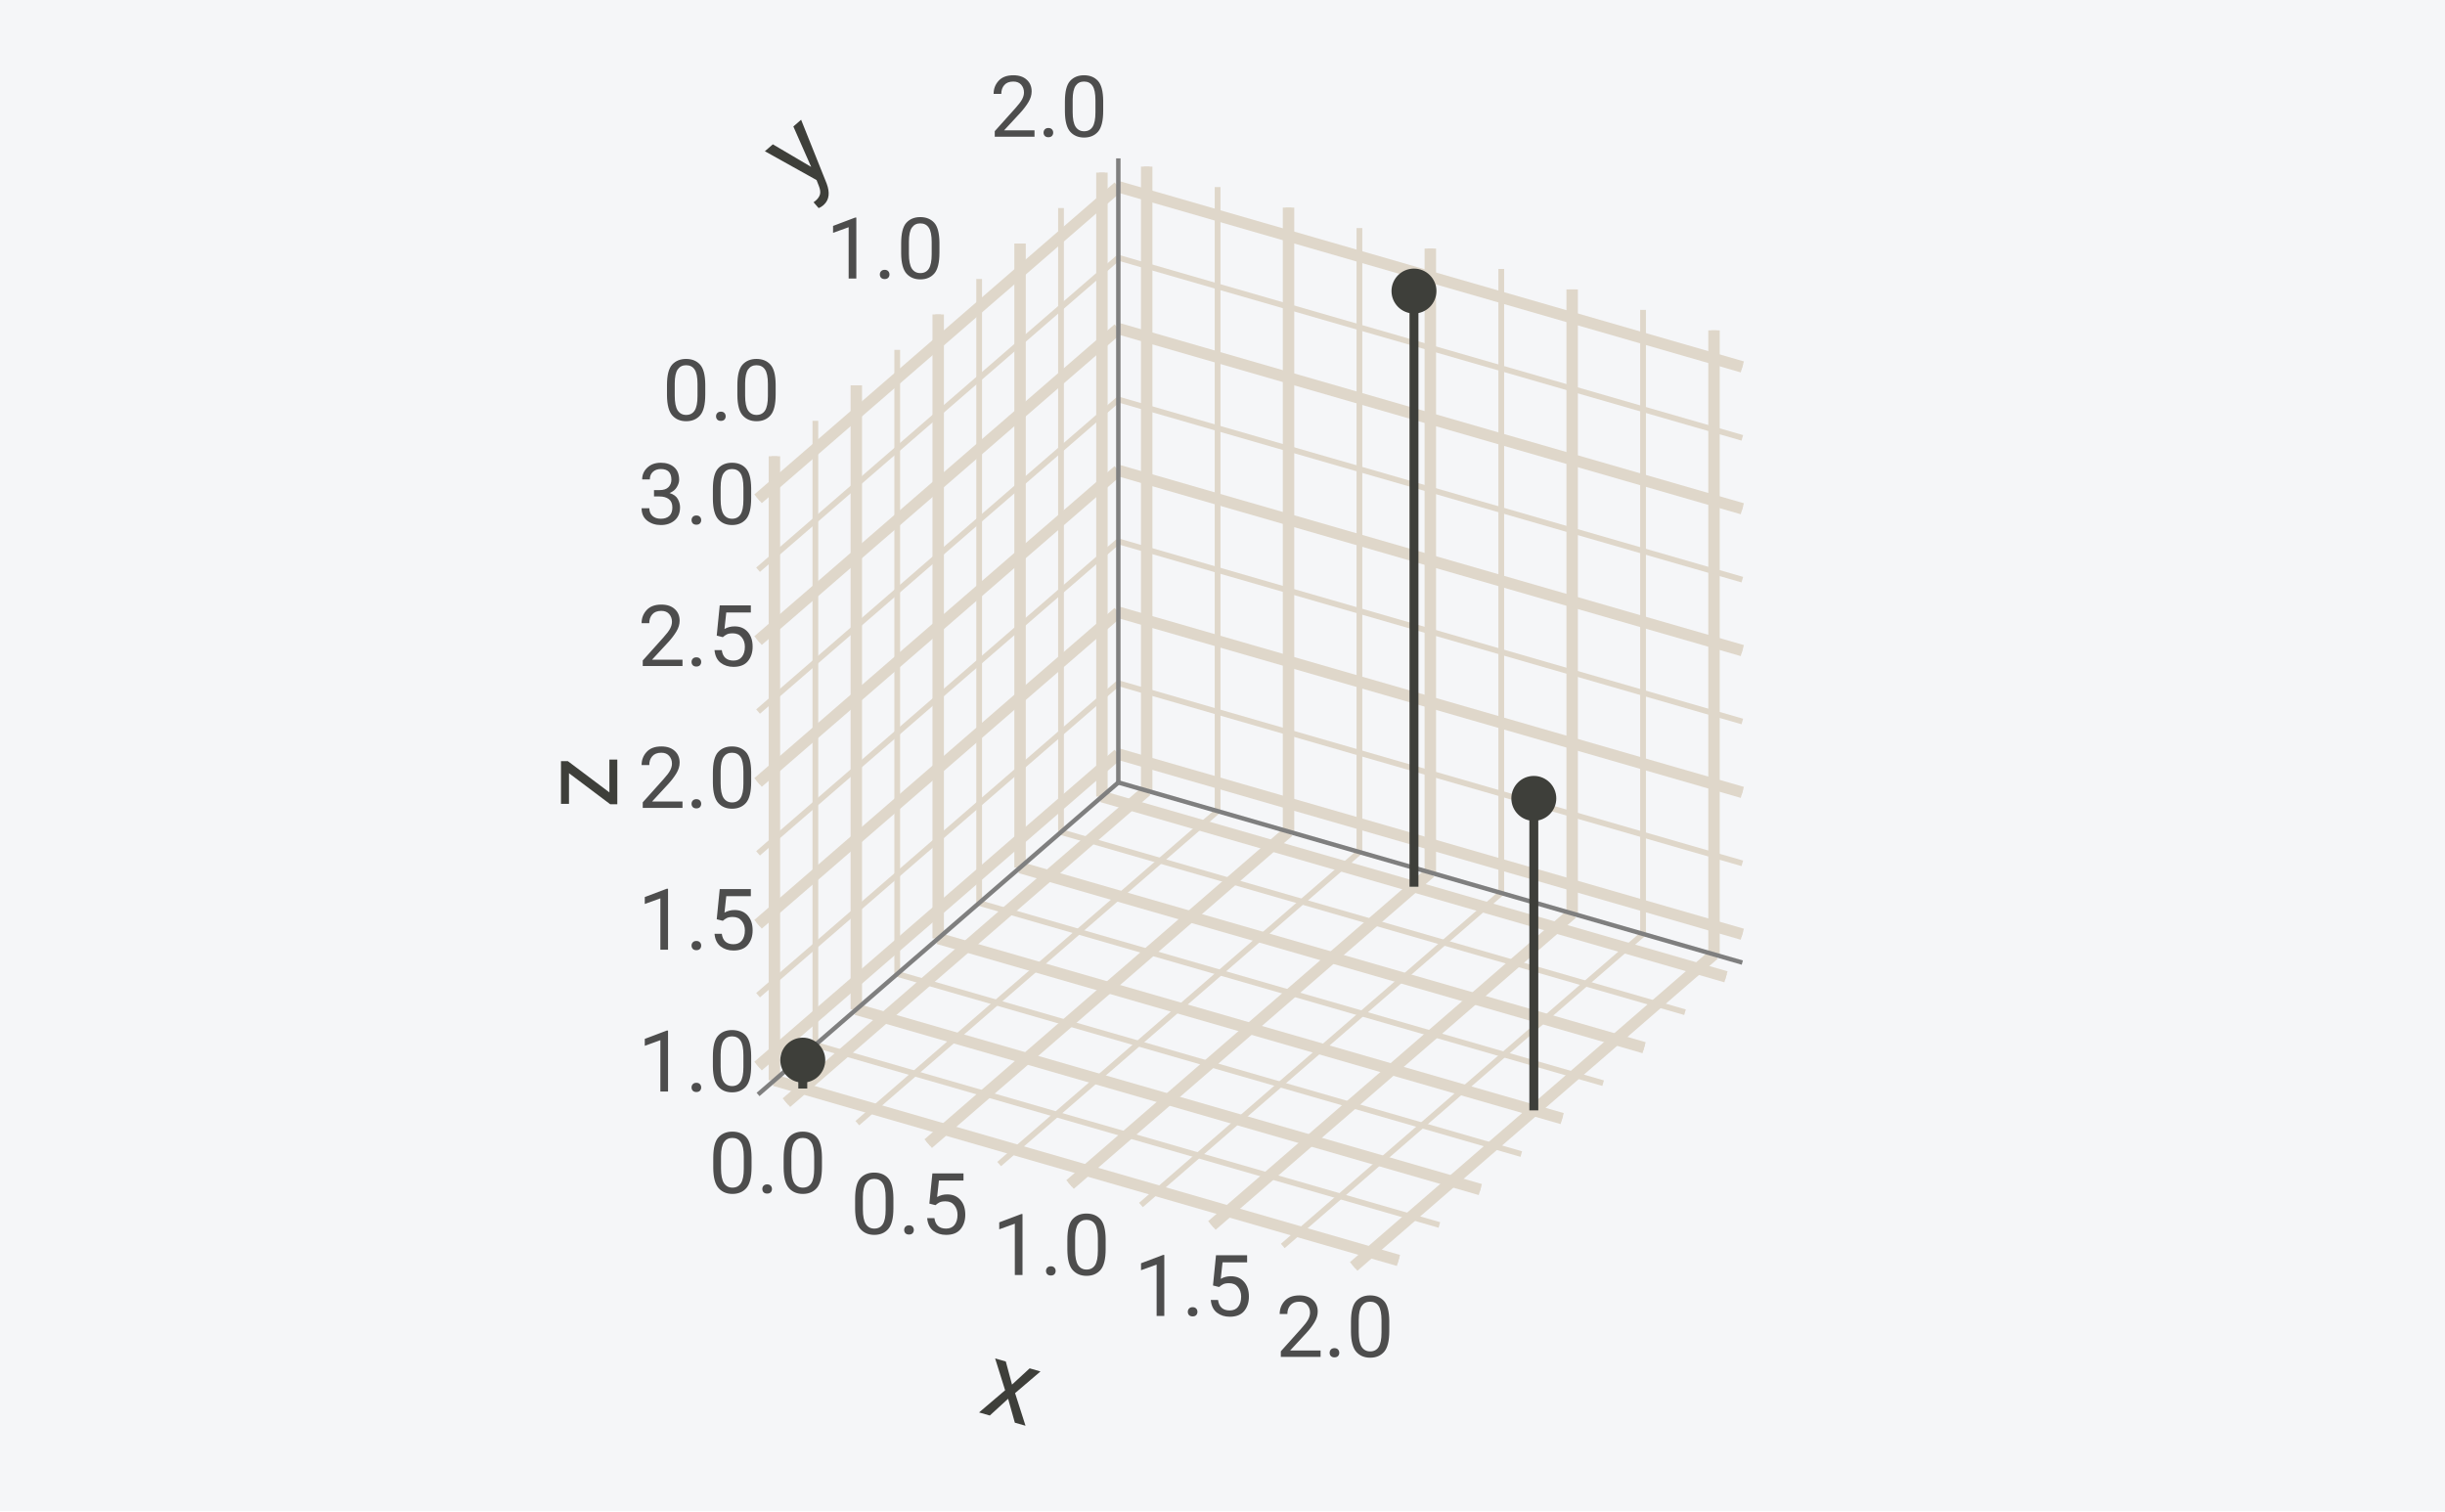
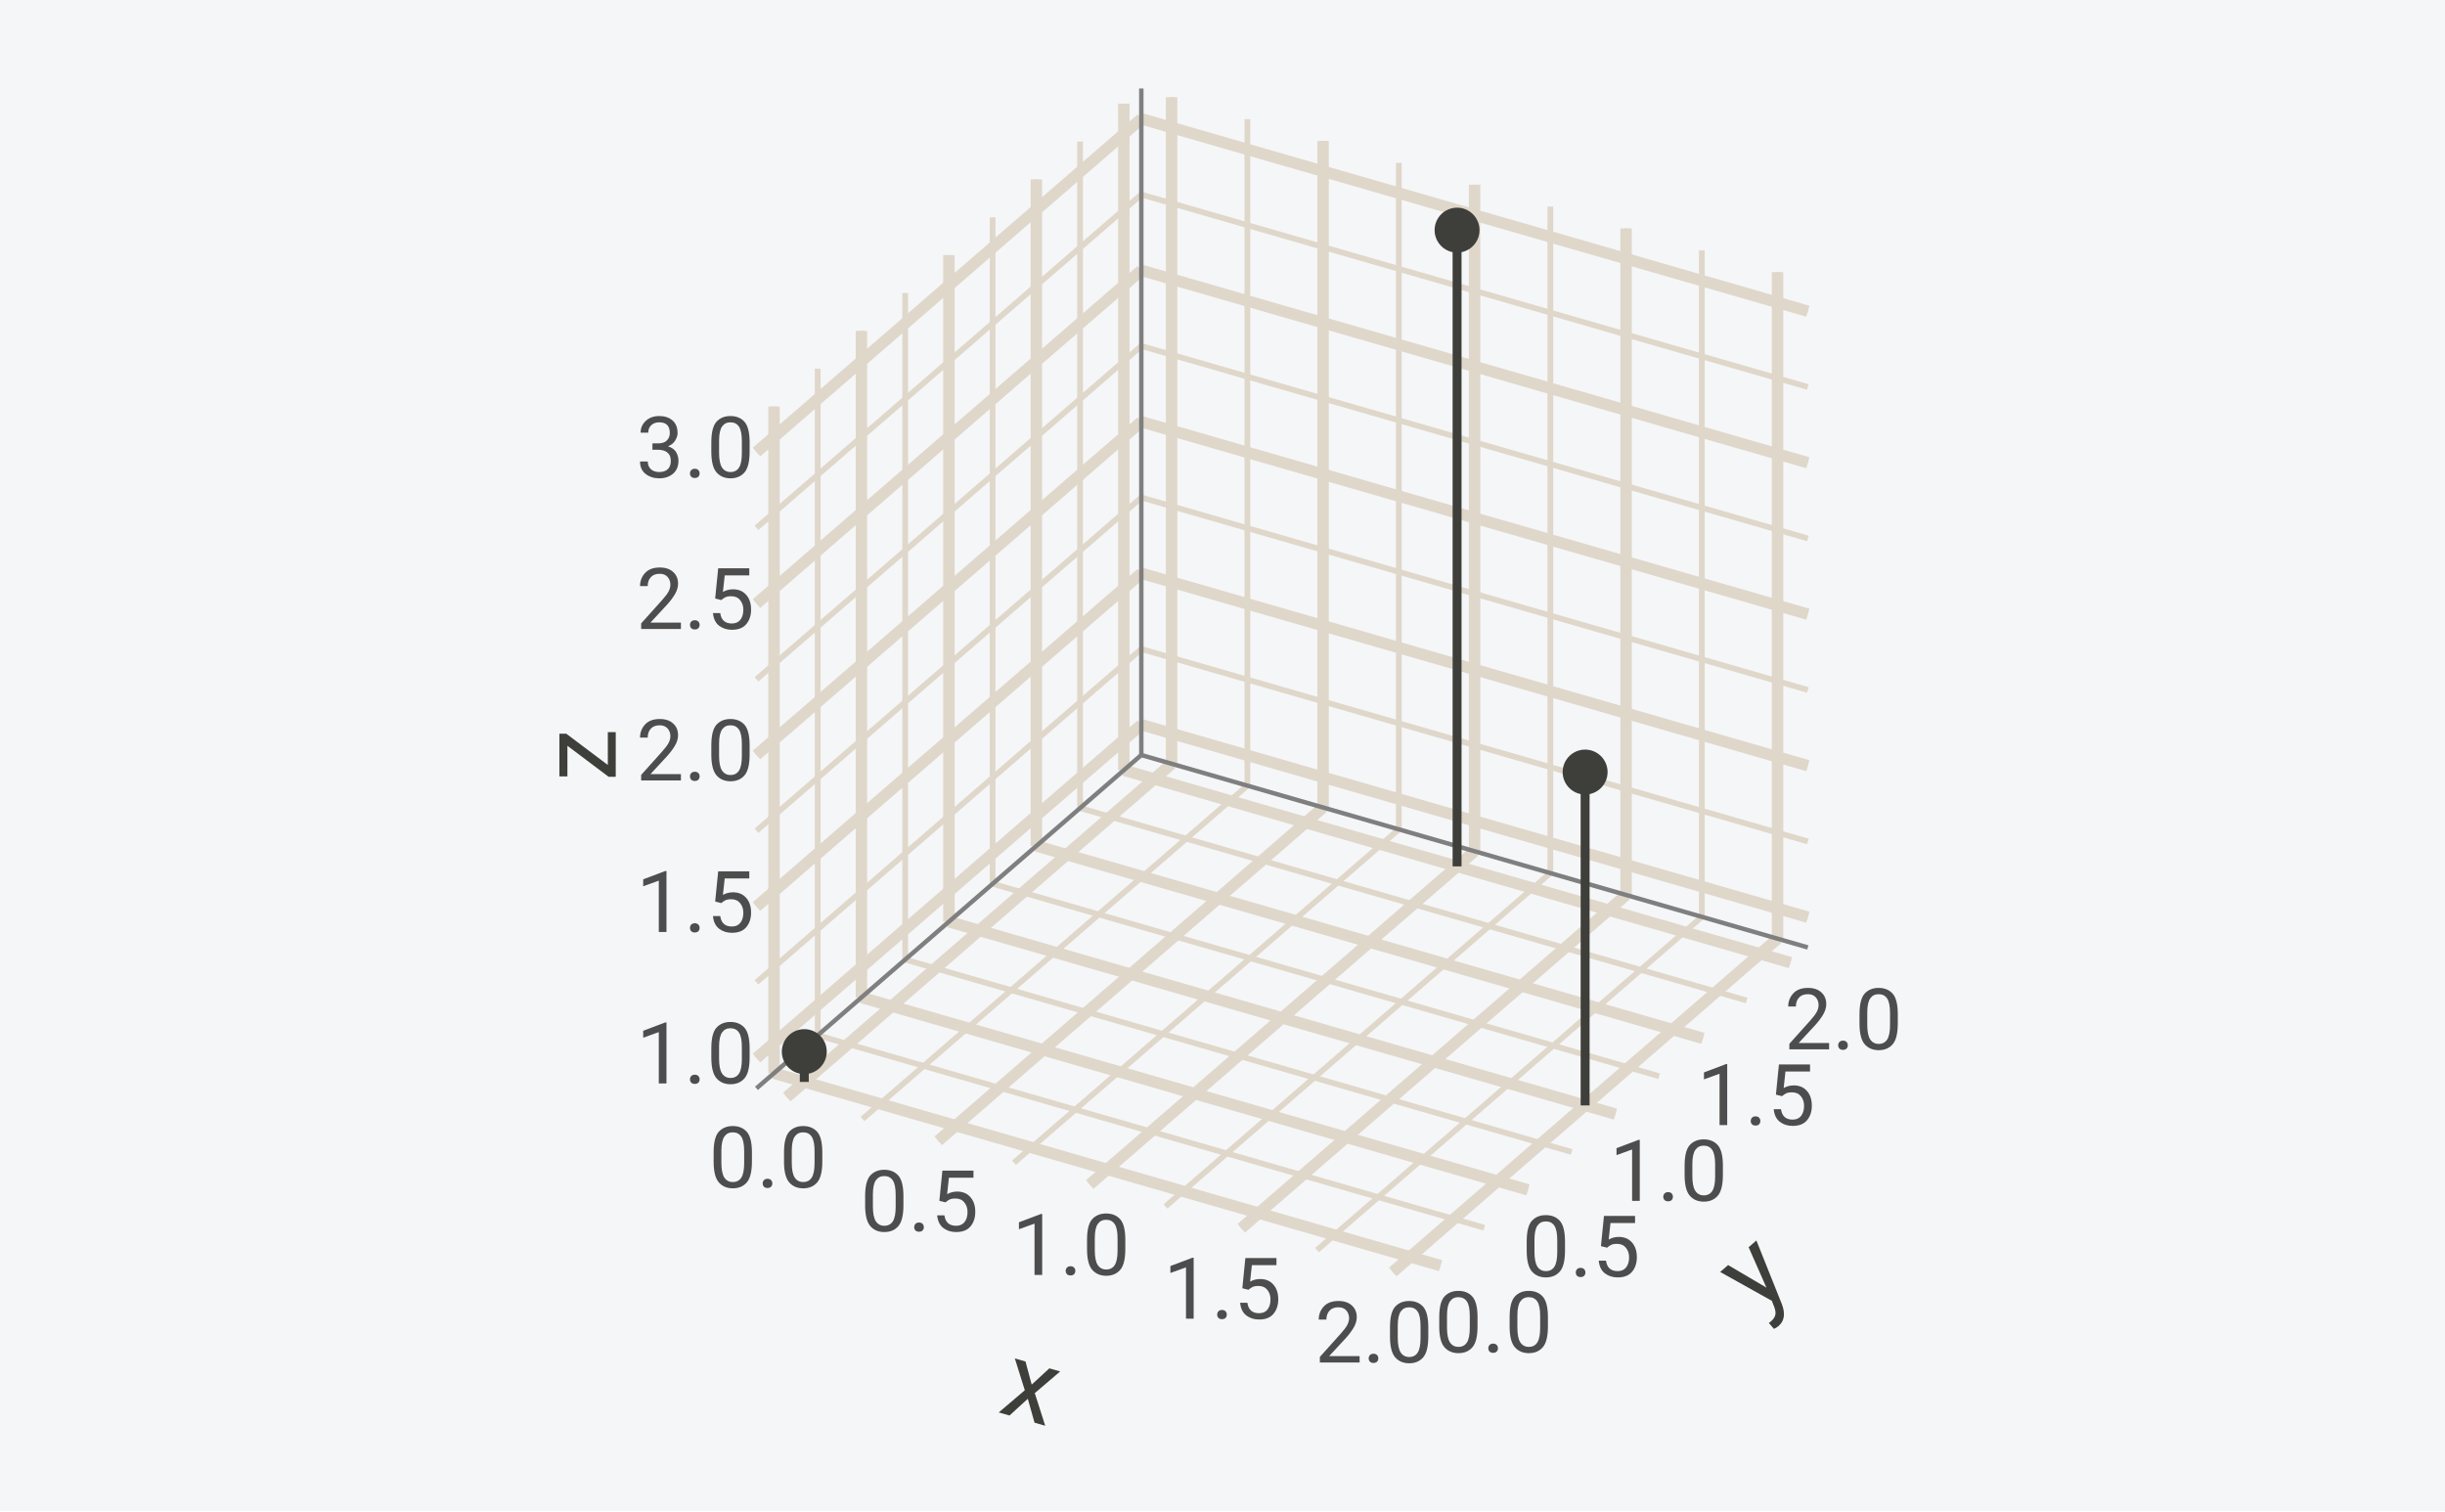
<svg xmlns="http://www.w3.org/2000/svg" width="468.00pt" height="289.25pt" viewBox="0 0 468.00 289.25">
  <g class="svglite">
    <defs>
      <style type="text/css">
    /* theme-aware-processed */
    .svglite line, .svglite polyline, .svglite polygon, .svglite path, .svglite circle {
      fill: none;
      stroke: #3E3F3A;
      stroke-linecap: round;
      stroke-linejoin: round;
      stroke-miterlimit: 10.00;
    }
    .svglite &gt; g &gt; rect {
      fill: none;
      stroke: #3E3F3A;
      stroke-linecap: round;
      stroke-linejoin: round;
      stroke-miterlimit: 10.00;
    }
    .svglite text {
      white-space: pre;
      fill: #3E3F3A;
    }
    .svglite g.glyphgroup path {
      fill: inherit;
      stroke: none;
    }
  </style>
    </defs>
    <rect class="svg-bg" width="100%" height="100%" style="stroke: none; fill: #F5F6F8;" />
    <defs>
      <clipPath id="cpMC4wMHw0NjguMDB8MC4wMHwyODkuMjU=">
        <rect x="0.00" y="0.00" width="468.00" height="289.25" />
      </clipPath>
    </defs>
    <g clip-path="url(#cpMC4wMHw0NjguMDB8MC4wMHwyODkuMjU=)">
</g>
    <defs>
      <clipPath id="cpODkuMzh8Mzc4LjYyfDAuMDB8Mjg5LjI1">
        <rect x="89.38" y="0.00" width="289.25" height="289.25" />
      </clipPath>
    </defs>
    <g clip-path="url(#cpODkuMzh8Mzc4LjYyfDAuMDB8Mjg5LjI1)">
      <rect x="89.38" y="0.00" width="289.25" height="289.25" style="stroke-width: 1.65; stroke: none;" />
    </g>
    <g clip-path="url(#cpMC4wMHw0NjguMDB8MC4wMHwyODkuMjU=)">
      <rect x="97.85" y="8.47" width="272.31" height="272.31" style="stroke-width: 1.65; stroke: none;" />
    </g>
    <defs>
-       <clipPath id="cpMTE2LjQyfDM2Mi4xOHwyOS44MnwyNDQuNDc=">
-         <rect x="116.42" y="29.82" width="245.77" height="214.65" />
+       <clipPath id="cpMTMxLjA2fDM1OS43OHwxNi40NHwyNDUuNjU=">
+         <rect x="131.06" y="16.44" width="228.72" height="229.21" />
      </clipPath>
    </defs>
-     <g clip-path="url(#cpMTE2LjQyfDM2Mi4xOHwyOS44MnwyNDQuNDc=)">
-       <polyline points="148.23,206.78 148.23,87.33 " style="stroke-width: 1.10; stroke: #DFD7CA; stroke-linecap: butt;" />
-       <polyline points="156.07,199.99 156.07,80.55 " style="stroke-width: 1.10; stroke: #DFD7CA; stroke-linecap: butt;" />
-       <polyline points="163.91,193.20 163.91,73.76 " style="stroke-width: 1.10; stroke: #DFD7CA; stroke-linecap: butt;" />
-       <polyline points="171.74,186.42 171.74,66.97 " style="stroke-width: 1.10; stroke: #DFD7CA; stroke-linecap: butt;" />
-       <polyline points="179.58,179.63 179.58,60.19 " style="stroke-width: 1.10; stroke: #DFD7CA; stroke-linecap: butt;" />
-       <polyline points="187.42,172.84 187.42,53.40 " style="stroke-width: 1.10; stroke: #DFD7CA; stroke-linecap: butt;" />
-       <polyline points="195.25,166.06 195.25,46.61 " style="stroke-width: 1.10; stroke: #DFD7CA; stroke-linecap: butt;" />
-       <polyline points="203.09,159.27 203.09,39.83 " style="stroke-width: 1.10; stroke: #DFD7CA; stroke-linecap: butt;" />
-       <polyline points="210.92,152.48 210.92,33.04 " style="stroke-width: 1.10; stroke: #DFD7CA; stroke-linecap: butt;" />
-       <polyline points="148.23,206.78 148.23,87.33 " style="stroke-width: 2.19; stroke: #DFD7CA; stroke-linecap: butt;" />
-       <polyline points="163.91,193.20 163.91,73.76 " style="stroke-width: 2.19; stroke: #DFD7CA; stroke-linecap: butt;" />
-       <polyline points="179.58,179.63 179.58,60.19 " style="stroke-width: 2.19; stroke: #DFD7CA; stroke-linecap: butt;" />
-       <polyline points="195.25,166.06 195.25,46.61 " style="stroke-width: 2.19; stroke: #DFD7CA; stroke-linecap: butt;" />
-       <polyline points="210.92,152.48 210.92,33.04 " style="stroke-width: 2.19; stroke: #DFD7CA; stroke-linecap: butt;" />
-       <polyline points="145.10,204.06 214.06,144.34 " style="stroke-width: 1.10; stroke: #DFD7CA; stroke-linecap: butt;" />
-       <polyline points="145.10,190.49 214.06,130.77 " style="stroke-width: 1.10; stroke: #DFD7CA; stroke-linecap: butt;" />
-       <polyline points="145.10,176.92 214.06,117.19 " style="stroke-width: 1.10; stroke: #DFD7CA; stroke-linecap: butt;" />
-       <polyline points="145.10,163.34 214.06,103.62 " style="stroke-width: 1.10; stroke: #DFD7CA; stroke-linecap: butt;" />
-       <polyline points="145.10,149.77 214.06,90.05 " style="stroke-width: 1.10; stroke: #DFD7CA; stroke-linecap: butt;" />
-       <polyline points="145.10,136.20 214.06,76.47 " style="stroke-width: 1.10; stroke: #DFD7CA; stroke-linecap: butt;" />
-       <polyline points="145.10,122.62 214.06,62.90 " style="stroke-width: 1.10; stroke: #DFD7CA; stroke-linecap: butt;" />
-       <polyline points="145.10,109.05 214.06,49.33 " style="stroke-width: 1.10; stroke: #DFD7CA; stroke-linecap: butt;" />
-       <polyline points="145.10,95.48 214.06,35.75 " style="stroke-width: 1.10; stroke: #DFD7CA; stroke-linecap: butt;" />
-       <polyline points="145.10,204.06 214.06,144.34 " style="stroke-width: 2.19; stroke: #DFD7CA; stroke-linecap: butt;" />
-       <polyline points="145.10,176.92 214.06,117.19 " style="stroke-width: 2.19; stroke: #DFD7CA; stroke-linecap: butt;" />
-       <polyline points="145.10,149.77 214.06,90.05 " style="stroke-width: 2.19; stroke: #DFD7CA; stroke-linecap: butt;" />
-       <polyline points="145.10,122.62 214.06,62.90 " style="stroke-width: 2.19; stroke: #DFD7CA; stroke-linecap: butt;" />
-       <polyline points="145.10,95.48 214.06,35.75 " style="stroke-width: 2.19; stroke: #DFD7CA; stroke-linecap: butt;" />
-       <polyline points="219.49,151.34 219.49,31.89 " style="stroke-width: 1.10; stroke: #DFD7CA; stroke-linecap: butt;" />
-       <polyline points="233.06,155.26 233.06,35.81 " style="stroke-width: 1.10; stroke: #DFD7CA; stroke-linecap: butt;" />
-       <polyline points="246.64,159.17 246.64,39.73 " style="stroke-width: 1.10; stroke: #DFD7CA; stroke-linecap: butt;" />
-       <polyline points="260.21,163.09 260.21,43.65 " style="stroke-width: 1.10; stroke: #DFD7CA; stroke-linecap: butt;" />
-       <polyline points="273.78,167.01 273.78,47.57 " style="stroke-width: 1.10; stroke: #DFD7CA; stroke-linecap: butt;" />
-       <polyline points="287.36,170.93 287.36,51.48 " style="stroke-width: 1.10; stroke: #DFD7CA; stroke-linecap: butt;" />
-       <polyline points="300.93,174.85 300.93,55.40 " style="stroke-width: 1.10; stroke: #DFD7CA; stroke-linecap: butt;" />
-       <polyline points="314.50,178.77 314.50,59.32 " style="stroke-width: 1.10; stroke: #DFD7CA; stroke-linecap: butt;" />
-       <polyline points="328.08,182.68 328.08,63.24 " style="stroke-width: 1.10; stroke: #DFD7CA; stroke-linecap: butt;" />
-       <polyline points="219.49,151.34 219.49,31.89 " style="stroke-width: 2.19; stroke: #DFD7CA; stroke-linecap: butt;" />
-       <polyline points="246.64,159.17 246.64,39.73 " style="stroke-width: 2.19; stroke: #DFD7CA; stroke-linecap: butt;" />
-       <polyline points="273.78,167.01 273.78,47.57 " style="stroke-width: 2.19; stroke: #DFD7CA; stroke-linecap: butt;" />
-       <polyline points="300.93,174.85 300.93,55.40 " style="stroke-width: 2.19; stroke: #DFD7CA; stroke-linecap: butt;" />
-       <polyline points="328.08,182.68 328.08,63.24 " style="stroke-width: 2.19; stroke: #DFD7CA; stroke-linecap: butt;" />
-       <polyline points="214.06,144.34 333.50,178.82 " style="stroke-width: 1.10; stroke: #DFD7CA; stroke-linecap: butt;" />
-       <polyline points="214.06,130.77 333.50,165.25 " style="stroke-width: 1.10; stroke: #DFD7CA; stroke-linecap: butt;" />
-       <polyline points="214.06,117.19 333.50,151.67 " style="stroke-width: 1.10; stroke: #DFD7CA; stroke-linecap: butt;" />
-       <polyline points="214.06,103.62 333.50,138.10 " style="stroke-width: 1.10; stroke: #DFD7CA; stroke-linecap: butt;" />
-       <polyline points="214.06,90.05 333.50,124.53 " style="stroke-width: 1.10; stroke: #DFD7CA; stroke-linecap: butt;" />
-       <polyline points="214.06,76.47 333.50,110.95 " style="stroke-width: 1.10; stroke: #DFD7CA; stroke-linecap: butt;" />
-       <polyline points="214.06,62.90 333.50,97.38 " style="stroke-width: 1.10; stroke: #DFD7CA; stroke-linecap: butt;" />
-       <polyline points="214.06,49.33 333.50,83.81 " style="stroke-width: 1.10; stroke: #DFD7CA; stroke-linecap: butt;" />
-       <polyline points="214.06,35.75 333.50,70.23 " style="stroke-width: 1.10; stroke: #DFD7CA; stroke-linecap: butt;" />
-       <polyline points="214.06,144.34 333.50,178.82 " style="stroke-width: 2.19; stroke: #DFD7CA; stroke-linecap: butt;" />
-       <polyline points="214.06,117.19 333.50,151.67 " style="stroke-width: 2.19; stroke: #DFD7CA; stroke-linecap: butt;" />
-       <polyline points="214.06,90.05 333.50,124.53 " style="stroke-width: 2.19; stroke: #DFD7CA; stroke-linecap: butt;" />
-       <polyline points="214.06,62.90 333.50,97.38 " style="stroke-width: 2.19; stroke: #DFD7CA; stroke-linecap: butt;" />
-       <polyline points="214.06,35.75 333.50,70.23 " style="stroke-width: 2.19; stroke: #DFD7CA; stroke-linecap: butt;" />
-       <polyline points="150.53,211.06 219.49,151.34 " style="stroke-width: 1.10; stroke: #DFD7CA; stroke-linecap: butt;" />
-       <polyline points="164.10,214.98 233.06,155.26 " style="stroke-width: 1.10; stroke: #DFD7CA; stroke-linecap: butt;" />
-       <polyline points="177.67,218.90 246.64,159.17 " style="stroke-width: 1.10; stroke: #DFD7CA; stroke-linecap: butt;" />
-       <polyline points="191.25,222.81 260.21,163.09 " style="stroke-width: 1.10; stroke: #DFD7CA; stroke-linecap: butt;" />
-       <polyline points="204.82,226.73 273.78,167.01 " style="stroke-width: 1.10; stroke: #DFD7CA; stroke-linecap: butt;" />
-       <polyline points="218.39,230.65 287.36,170.93 " style="stroke-width: 1.10; stroke: #DFD7CA; stroke-linecap: butt;" />
-       <polyline points="231.97,234.57 300.93,174.85 " style="stroke-width: 1.10; stroke: #DFD7CA; stroke-linecap: butt;" />
-       <polyline points="245.54,238.49 314.50,178.77 " style="stroke-width: 1.10; stroke: #DFD7CA; stroke-linecap: butt;" />
-       <polyline points="259.11,242.41 328.08,182.68 " style="stroke-width: 1.10; stroke: #DFD7CA; stroke-linecap: butt;" />
-       <polyline points="150.53,211.06 219.49,151.34 " style="stroke-width: 2.19; stroke: #DFD7CA; stroke-linecap: butt;" />
-       <polyline points="177.67,218.90 246.64,159.17 " style="stroke-width: 2.19; stroke: #DFD7CA; stroke-linecap: butt;" />
-       <polyline points="204.82,226.73 273.78,167.01 " style="stroke-width: 2.19; stroke: #DFD7CA; stroke-linecap: butt;" />
-       <polyline points="231.97,234.57 300.93,174.85 " style="stroke-width: 2.19; stroke: #DFD7CA; stroke-linecap: butt;" />
-       <polyline points="259.11,242.41 328.08,182.68 " style="stroke-width: 2.19; stroke: #DFD7CA; stroke-linecap: butt;" />
-       <polyline points="148.23,206.78 267.68,241.26 " style="stroke-width: 1.10; stroke: #DFD7CA; stroke-linecap: butt;" />
-       <polyline points="156.07,199.99 275.51,234.47 " style="stroke-width: 1.10; stroke: #DFD7CA; stroke-linecap: butt;" />
-       <polyline points="163.91,193.20 283.35,227.69 " style="stroke-width: 1.10; stroke: #DFD7CA; stroke-linecap: butt;" />
-       <polyline points="171.74,186.42 291.19,220.90 " style="stroke-width: 1.10; stroke: #DFD7CA; stroke-linecap: butt;" />
-       <polyline points="179.58,179.63 299.02,214.11 " style="stroke-width: 1.10; stroke: #DFD7CA; stroke-linecap: butt;" />
-       <polyline points="187.42,172.84 306.86,207.33 " style="stroke-width: 1.10; stroke: #DFD7CA; stroke-linecap: butt;" />
-       <polyline points="195.25,166.06 314.70,200.54 " style="stroke-width: 1.10; stroke: #DFD7CA; stroke-linecap: butt;" />
-       <polyline points="203.09,159.27 322.53,193.75 " style="stroke-width: 1.10; stroke: #DFD7CA; stroke-linecap: butt;" />
-       <polyline points="210.92,152.48 330.37,186.97 " style="stroke-width: 1.10; stroke: #DFD7CA; stroke-linecap: butt;" />
-       <polyline points="148.23,206.78 267.68,241.26 " style="stroke-width: 2.19; stroke: #DFD7CA; stroke-linecap: butt;" />
-       <polyline points="163.91,193.20 283.35,227.69 " style="stroke-width: 2.19; stroke: #DFD7CA; stroke-linecap: butt;" />
-       <polyline points="179.58,179.63 299.02,214.11 " style="stroke-width: 2.19; stroke: #DFD7CA; stroke-linecap: butt;" />
-       <polyline points="195.25,166.06 314.70,200.54 " style="stroke-width: 2.19; stroke: #DFD7CA; stroke-linecap: butt;" />
-       <polyline points="210.92,152.48 330.37,186.97 " style="stroke-width: 2.19; stroke: #DFD7CA; stroke-linecap: butt;" />
-       <polyline points="214.06,149.77 333.50,184.25 " style="stroke-width: 0.85; stroke: #7F7F7F; stroke-linecap: butt;" />
-       <polyline points="145.10,209.49 214.06,149.77 " style="stroke-width: 0.85; stroke: #7F7F7F; stroke-linecap: butt;" />
-       <polyline points="214.06,149.77 214.06,30.32 " style="stroke-width: 0.85; stroke: #7F7F7F; stroke-linecap: butt;" />
-       <polyline points="270.65,55.71 270.65,169.73 " style="stroke-width: 1.71; stroke-linecap: butt;" />
-       <circle class="theme-fill-fg" cx="270.65" cy="55.71" r="3.75" style="stroke-width: 1.10; fill: #3E3F3A;" />
-       <polyline points="153.66,202.92 153.66,208.35 " style="stroke-width: 1.71; stroke-linecap: butt;" />
-       <circle class="theme-fill-fg" cx="153.66" cy="202.92" r="3.75" style="stroke-width: 1.10; fill: #3E3F3A;" />
-       <polyline points="293.59,152.82 293.59,212.54 " style="stroke-width: 1.71; stroke-linecap: butt;" />
-       <circle class="theme-fill-fg" cx="293.59" cy="152.82" r="3.75" style="stroke-width: 1.10; fill: #3E3F3A;" />
+     <g clip-path="url(#cpMTMxLjA2fDM1OS43OHwxNi40NHwyNDUuNjU=)">
+       <polyline points="148.15,205.42 148.15,77.83 " style="stroke-width: 1.10; stroke: #DFD7CA; stroke-linecap: butt;" />
+       <polyline points="156.52,198.17 156.52,70.58 " style="stroke-width: 1.10; stroke: #DFD7CA; stroke-linecap: butt;" />
+       <polyline points="164.89,190.92 164.89,63.33 " style="stroke-width: 1.10; stroke: #DFD7CA; stroke-linecap: butt;" />
+       <polyline points="173.26,183.67 173.26,56.08 " style="stroke-width: 1.10; stroke: #DFD7CA; stroke-linecap: butt;" />
+       <polyline points="181.63,176.42 181.63,48.84 " style="stroke-width: 1.10; stroke: #DFD7CA; stroke-linecap: butt;" />
+       <polyline points="190.00,169.17 190.00,41.59 " style="stroke-width: 1.10; stroke: #DFD7CA; stroke-linecap: butt;" />
+       <polyline points="198.37,161.92 198.37,34.34 " style="stroke-width: 1.10; stroke: #DFD7CA; stroke-linecap: butt;" />
+       <polyline points="206.74,154.67 206.74,27.09 " style="stroke-width: 1.10; stroke: #DFD7CA; stroke-linecap: butt;" />
+       <polyline points="215.11,147.42 215.11,19.84 " style="stroke-width: 1.10; stroke: #DFD7CA; stroke-linecap: butt;" />
+       <polyline points="148.15,205.42 148.15,77.83 " style="stroke-width: 2.19; stroke: #DFD7CA; stroke-linecap: butt;" />
+       <polyline points="164.89,190.92 164.89,63.33 " style="stroke-width: 2.19; stroke: #DFD7CA; stroke-linecap: butt;" />
+       <polyline points="181.63,176.42 181.63,48.84 " style="stroke-width: 2.19; stroke: #DFD7CA; stroke-linecap: butt;" />
+       <polyline points="198.37,161.92 198.37,34.34 " style="stroke-width: 2.19; stroke: #DFD7CA; stroke-linecap: butt;" />
+       <polyline points="215.11,147.42 215.11,19.84 " style="stroke-width: 2.19; stroke: #DFD7CA; stroke-linecap: butt;" />
+       <polyline points="144.80,202.52 218.46,138.72 " style="stroke-width: 1.10; stroke: #DFD7CA; stroke-linecap: butt;" />
+       <polyline points="144.80,188.02 218.46,124.23 " style="stroke-width: 1.10; stroke: #DFD7CA; stroke-linecap: butt;" />
+       <polyline points="144.80,173.52 218.46,109.73 " style="stroke-width: 1.10; stroke: #DFD7CA; stroke-linecap: butt;" />
+       <polyline points="144.80,159.02 218.46,95.23 " style="stroke-width: 1.10; stroke: #DFD7CA; stroke-linecap: butt;" />
+       <polyline points="144.80,144.52 218.46,80.73 " style="stroke-width: 1.10; stroke: #DFD7CA; stroke-linecap: butt;" />
+       <polyline points="144.80,130.03 218.46,66.23 " style="stroke-width: 1.10; stroke: #DFD7CA; stroke-linecap: butt;" />
+       <polyline points="144.80,115.53 218.46,51.74 " style="stroke-width: 1.10; stroke: #DFD7CA; stroke-linecap: butt;" />
+       <polyline points="144.80,101.03 218.46,37.24 " style="stroke-width: 1.10; stroke: #DFD7CA; stroke-linecap: butt;" />
+       <polyline points="144.80,86.53 218.46,22.74 " style="stroke-width: 1.10; stroke: #DFD7CA; stroke-linecap: butt;" />
+       <polyline points="144.80,202.52 218.46,138.72 " style="stroke-width: 2.19; stroke: #DFD7CA; stroke-linecap: butt;" />
+       <polyline points="144.80,173.52 218.46,109.73 " style="stroke-width: 2.19; stroke: #DFD7CA; stroke-linecap: butt;" />
+       <polyline points="144.80,144.52 218.46,80.73 " style="stroke-width: 2.19; stroke: #DFD7CA; stroke-linecap: butt;" />
+       <polyline points="144.80,115.53 218.46,51.74 " style="stroke-width: 2.19; stroke: #DFD7CA; stroke-linecap: butt;" />
+       <polyline points="144.80,86.53 218.46,22.74 " style="stroke-width: 2.19; stroke: #DFD7CA; stroke-linecap: butt;" />
+       <polyline points="224.26,146.20 224.26,18.61 " style="stroke-width: 1.10; stroke: #DFD7CA; stroke-linecap: butt;" />
+       <polyline points="238.76,150.38 238.76,22.80 " style="stroke-width: 1.10; stroke: #DFD7CA; stroke-linecap: butt;" />
+       <polyline points="253.26,154.57 253.26,26.98 " style="stroke-width: 1.10; stroke: #DFD7CA; stroke-linecap: butt;" />
+       <polyline points="267.75,158.75 267.75,31.17 " style="stroke-width: 1.10; stroke: #DFD7CA; stroke-linecap: butt;" />
+       <polyline points="282.25,162.94 282.25,35.35 " style="stroke-width: 1.10; stroke: #DFD7CA; stroke-linecap: butt;" />
+       <polyline points="296.75,167.12 296.75,39.54 " style="stroke-width: 1.10; stroke: #DFD7CA; stroke-linecap: butt;" />
+       <polyline points="311.25,171.31 311.25,43.73 " style="stroke-width: 1.10; stroke: #DFD7CA; stroke-linecap: butt;" />
+       <polyline points="325.75,175.50 325.75,47.91 " style="stroke-width: 1.10; stroke: #DFD7CA; stroke-linecap: butt;" />
+       <polyline points="340.24,179.68 340.24,52.10 " style="stroke-width: 1.10; stroke: #DFD7CA; stroke-linecap: butt;" />
+       <polyline points="224.26,146.20 224.26,18.61 " style="stroke-width: 2.19; stroke: #DFD7CA; stroke-linecap: butt;" />
+       <polyline points="253.26,154.57 253.26,26.98 " style="stroke-width: 2.19; stroke: #DFD7CA; stroke-linecap: butt;" />
+       <polyline points="282.25,162.94 282.25,35.35 " style="stroke-width: 2.19; stroke: #DFD7CA; stroke-linecap: butt;" />
+       <polyline points="311.25,171.31 311.25,43.73 " style="stroke-width: 2.19; stroke: #DFD7CA; stroke-linecap: butt;" />
+       <polyline points="340.24,179.68 340.24,52.10 " style="stroke-width: 2.19; stroke: #DFD7CA; stroke-linecap: butt;" />
+       <polyline points="218.46,138.72 346.04,175.56 " style="stroke-width: 1.10; stroke: #DFD7CA; stroke-linecap: butt;" />
+       <polyline points="218.46,124.23 346.04,161.06 " style="stroke-width: 1.10; stroke: #DFD7CA; stroke-linecap: butt;" />
+       <polyline points="218.46,109.73 346.04,146.56 " style="stroke-width: 1.10; stroke: #DFD7CA; stroke-linecap: butt;" />
+       <polyline points="218.46,95.23 346.04,132.06 " style="stroke-width: 1.10; stroke: #DFD7CA; stroke-linecap: butt;" />
+       <polyline points="218.46,80.73 346.04,117.56 " style="stroke-width: 1.10; stroke: #DFD7CA; stroke-linecap: butt;" />
+       <polyline points="218.46,66.23 346.04,103.06 " style="stroke-width: 1.10; stroke: #DFD7CA; stroke-linecap: butt;" />
+       <polyline points="218.46,51.74 346.04,88.57 " style="stroke-width: 1.10; stroke: #DFD7CA; stroke-linecap: butt;" />
+       <polyline points="218.46,37.24 346.04,74.07 " style="stroke-width: 1.10; stroke: #DFD7CA; stroke-linecap: butt;" />
+       <polyline points="218.46,22.74 346.04,59.57 " style="stroke-width: 1.10; stroke: #DFD7CA; stroke-linecap: butt;" />
+       <polyline points="218.46,138.72 346.04,175.56 " style="stroke-width: 2.19; stroke: #DFD7CA; stroke-linecap: butt;" />
+       <polyline points="218.46,109.73 346.04,146.56 " style="stroke-width: 2.19; stroke: #DFD7CA; stroke-linecap: butt;" />
+       <polyline points="218.46,80.73 346.04,117.56 " style="stroke-width: 2.19; stroke: #DFD7CA; stroke-linecap: butt;" />
+       <polyline points="218.46,51.74 346.04,88.57 " style="stroke-width: 2.19; stroke: #DFD7CA; stroke-linecap: butt;" />
+       <polyline points="218.46,22.74 346.04,59.57 " style="stroke-width: 2.19; stroke: #DFD7CA; stroke-linecap: butt;" />
+       <polyline points="150.60,209.99 224.26,146.20 " style="stroke-width: 1.10; stroke: #DFD7CA; stroke-linecap: butt;" />
+       <polyline points="165.10,214.18 238.76,150.38 " style="stroke-width: 1.10; stroke: #DFD7CA; stroke-linecap: butt;" />
+       <polyline points="179.59,218.36 253.26,154.57 " style="stroke-width: 1.10; stroke: #DFD7CA; stroke-linecap: butt;" />
+       <polyline points="194.09,222.55 267.75,158.75 " style="stroke-width: 1.10; stroke: #DFD7CA; stroke-linecap: butt;" />
+       <polyline points="208.59,226.73 282.25,162.94 " style="stroke-width: 1.10; stroke: #DFD7CA; stroke-linecap: butt;" />
+       <polyline points="223.09,230.92 296.75,167.12 " style="stroke-width: 1.10; stroke: #DFD7CA; stroke-linecap: butt;" />
+       <polyline points="237.59,235.10 311.25,171.31 " style="stroke-width: 1.10; stroke: #DFD7CA; stroke-linecap: butt;" />
+       <polyline points="252.09,239.29 325.75,175.50 " style="stroke-width: 1.10; stroke: #DFD7CA; stroke-linecap: butt;" />
+       <polyline points="266.58,243.47 340.24,179.68 " style="stroke-width: 1.10; stroke: #DFD7CA; stroke-linecap: butt;" />
+       <polyline points="150.60,209.99 224.26,146.20 " style="stroke-width: 2.19; stroke: #DFD7CA; stroke-linecap: butt;" />
+       <polyline points="179.59,218.36 253.26,154.57 " style="stroke-width: 2.19; stroke: #DFD7CA; stroke-linecap: butt;" />
+       <polyline points="208.59,226.73 282.25,162.94 " style="stroke-width: 2.19; stroke: #DFD7CA; stroke-linecap: butt;" />
+       <polyline points="237.59,235.10 311.25,171.31 " style="stroke-width: 2.19; stroke: #DFD7CA; stroke-linecap: butt;" />
+       <polyline points="266.58,243.47 340.24,179.68 " style="stroke-width: 2.19; stroke: #DFD7CA; stroke-linecap: butt;" />
+       <polyline points="148.15,205.42 275.73,242.25 " style="stroke-width: 1.10; stroke: #DFD7CA; stroke-linecap: butt;" />
+       <polyline points="156.52,198.17 284.10,235.00 " style="stroke-width: 1.10; stroke: #DFD7CA; stroke-linecap: butt;" />
+       <polyline points="164.89,190.92 292.47,227.75 " style="stroke-width: 1.10; stroke: #DFD7CA; stroke-linecap: butt;" />
+       <polyline points="173.26,183.67 300.84,220.50 " style="stroke-width: 1.10; stroke: #DFD7CA; stroke-linecap: butt;" />
+       <polyline points="181.63,176.42 309.21,213.25 " style="stroke-width: 1.10; stroke: #DFD7CA; stroke-linecap: butt;" />
+       <polyline points="190.00,169.17 317.58,206.00 " style="stroke-width: 1.10; stroke: #DFD7CA; stroke-linecap: butt;" />
+       <polyline points="198.37,161.92 325.95,198.75 " style="stroke-width: 1.10; stroke: #DFD7CA; stroke-linecap: butt;" />
+       <polyline points="206.74,154.67 334.33,191.50 " style="stroke-width: 1.10; stroke: #DFD7CA; stroke-linecap: butt;" />
+       <polyline points="215.11,147.42 342.70,184.25 " style="stroke-width: 1.10; stroke: #DFD7CA; stroke-linecap: butt;" />
+       <polyline points="148.15,205.42 275.73,242.25 " style="stroke-width: 2.19; stroke: #DFD7CA; stroke-linecap: butt;" />
+       <polyline points="164.89,190.92 292.47,227.75 " style="stroke-width: 2.19; stroke: #DFD7CA; stroke-linecap: butt;" />
+       <polyline points="181.63,176.42 309.21,213.25 " style="stroke-width: 2.19; stroke: #DFD7CA; stroke-linecap: butt;" />
+       <polyline points="198.37,161.92 325.95,198.75 " style="stroke-width: 2.19; stroke: #DFD7CA; stroke-linecap: butt;" />
+       <polyline points="215.11,147.42 342.70,184.25 " style="stroke-width: 2.19; stroke: #DFD7CA; stroke-linecap: butt;" />
+       <polyline points="218.46,144.52 346.04,181.35 " style="stroke-width: 0.85; stroke: #7F7F7F; stroke-linecap: butt;" />
+       <polyline points="144.80,208.32 218.46,144.52 " style="stroke-width: 0.85; stroke: #7F7F7F; stroke-linecap: butt;" />
+       <polyline points="218.46,144.52 218.46,16.94 " style="stroke-width: 0.85; stroke: #7F7F7F; stroke-linecap: butt;" />
+       <polyline points="278.90,44.05 278.90,165.84 " style="stroke-width: 1.71; stroke-linecap: butt;" />
+       <polyline points="153.95,201.29 153.95,207.09 " style="stroke-width: 1.71; stroke-linecap: butt;" />
+       <polyline points="303.41,147.78 303.41,211.58 " style="stroke-width: 1.71; stroke-linecap: butt;" />
+       <circle class="theme-fill-fg" cx="278.90" cy="44.05" r="3.75" style="stroke-width: 1.10; fill: #3E3F3A;" />
+       <circle class="theme-fill-fg" cx="153.95" cy="201.29" r="3.75" style="stroke-width: 1.10; fill: #3E3F3A;" />
+       <circle class="theme-fill-fg" cx="303.41" cy="147.78" r="3.75" style="stroke-width: 1.10; fill: #3E3F3A;" />
    </g>
    <g clip-path="url(#cpMC4wMHw0NjguMDB8MC4wMHwyODkuMjU=)">
-       <text x="146.93" y="228.37" text-anchor="middle" style="font-size: 1.36em;fill: #4D4D4D; font-family: &quot;Roboto&quot;, -apple-system, BlinkMacSystemFont, &quot;Segoe UI&quot;, system-ui, sans-serif;">0.0</text>
-       <text x="174.08" y="236.21" text-anchor="middle" style="font-size: 1.36em;fill: #4D4D4D; font-family: &quot;Roboto&quot;, -apple-system, BlinkMacSystemFont, &quot;Segoe UI&quot;, system-ui, sans-serif;">0.5</text>
-       <text x="201.23" y="244.05" text-anchor="middle" style="font-size: 1.36em;fill: #4D4D4D; font-family: &quot;Roboto&quot;, -apple-system, BlinkMacSystemFont, &quot;Segoe UI&quot;, system-ui, sans-serif;">1.0</text>
-       <text x="228.37" y="251.88" text-anchor="middle" style="font-size: 1.36em;fill: #4D4D4D; font-family: &quot;Roboto&quot;, -apple-system, BlinkMacSystemFont, &quot;Segoe UI&quot;, system-ui, sans-serif;">1.5</text>
-       <text x="255.52" y="259.72" text-anchor="middle" style="font-size: 1.36em;fill: #4D4D4D; font-family: &quot;Roboto&quot;, -apple-system, BlinkMacSystemFont, &quot;Segoe UI&quot;, system-ui, sans-serif;">2.0</text>
-       <text transform="translate(191.86,271.63) rotate(16)" text-anchor="middle" style="font-size: 1.7em; font-family: &quot;Roboto&quot;, -apple-system, BlinkMacSystemFont, &quot;Segoe UI&quot;, system-ui, sans-serif;">x</text>
-       <text x="138.07" y="80.47" text-anchor="middle" style="font-size: 1.36em;fill: #4D4D4D; font-family: &quot;Roboto&quot;, -apple-system, BlinkMacSystemFont, &quot;Segoe UI&quot;, system-ui, sans-serif;">0.0</text>
-       <text x="169.42" y="53.32" text-anchor="middle" style="font-size: 1.36em;fill: #4D4D4D; font-family: &quot;Roboto&quot;, -apple-system, BlinkMacSystemFont, &quot;Segoe UI&quot;, system-ui, sans-serif;">1.0</text>
-       <text x="200.76" y="26.17" text-anchor="middle" style="font-size: 1.36em;fill: #4D4D4D; font-family: &quot;Roboto&quot;, -apple-system, BlinkMacSystemFont, &quot;Segoe UI&quot;, system-ui, sans-serif;">2.0</text>
-       <text transform="translate(156.96,34.06) rotate(-41)" text-anchor="middle" style="font-size: 1.7em; font-family: &quot;Roboto&quot;, -apple-system, BlinkMacSystemFont, &quot;Segoe UI&quot;, system-ui, sans-serif;">y</text>
-       <text x="133.38" y="208.93" text-anchor="middle" style="font-size: 1.36em;fill: #4D4D4D; font-family: &quot;Roboto&quot;, -apple-system, BlinkMacSystemFont, &quot;Segoe UI&quot;, system-ui, sans-serif;">1.0</text>
-       <text x="133.38" y="181.78" text-anchor="middle" style="font-size: 1.36em;fill: #4D4D4D; font-family: &quot;Roboto&quot;, -apple-system, BlinkMacSystemFont, &quot;Segoe UI&quot;, system-ui, sans-serif;">1.5</text>
-       <text x="133.38" y="154.64" text-anchor="middle" style="font-size: 1.36em;fill: #4D4D4D; font-family: &quot;Roboto&quot;, -apple-system, BlinkMacSystemFont, &quot;Segoe UI&quot;, system-ui, sans-serif;">2.0</text>
-       <text x="133.38" y="127.49" text-anchor="middle" style="font-size: 1.36em;fill: #4D4D4D; font-family: &quot;Roboto&quot;, -apple-system, BlinkMacSystemFont, &quot;Segoe UI&quot;, system-ui, sans-serif;">2.5</text>
-       <text x="133.38" y="100.34" text-anchor="middle" style="font-size: 1.36em;fill: #4D4D4D; font-family: &quot;Roboto&quot;, -apple-system, BlinkMacSystemFont, &quot;Segoe UI&quot;, system-ui, sans-serif;">3.0</text>
-       <text transform="translate(118.16,149.77) rotate(-90)" text-anchor="middle" style="font-size: 1.7em; font-family: &quot;Roboto&quot;, -apple-system, BlinkMacSystemFont, &quot;Segoe UI&quot;, system-ui, sans-serif;">z</text>
+       <text x="147.00" y="227.30" text-anchor="middle" style="font-size: 1.36em;fill: #4D4D4D; font-family: &quot;Roboto&quot;, -apple-system, BlinkMacSystemFont, &quot;Segoe UI&quot;, system-ui, sans-serif;">0.0</text>
+       <text x="176.00" y="235.67" text-anchor="middle" style="font-size: 1.36em;fill: #4D4D4D; font-family: &quot;Roboto&quot;, -apple-system, BlinkMacSystemFont, &quot;Segoe UI&quot;, system-ui, sans-serif;">0.5</text>
+       <text x="205.00" y="244.04" text-anchor="middle" style="font-size: 1.36em;fill: #4D4D4D; font-family: &quot;Roboto&quot;, -apple-system, BlinkMacSystemFont, &quot;Segoe UI&quot;, system-ui, sans-serif;">1.0</text>
+       <text x="233.99" y="252.41" text-anchor="middle" style="font-size: 1.36em;fill: #4D4D4D; font-family: &quot;Roboto&quot;, -apple-system, BlinkMacSystemFont, &quot;Segoe UI&quot;, system-ui, sans-serif;">1.5</text>
+       <text x="262.99" y="260.79" text-anchor="middle" style="font-size: 1.36em;fill: #4D4D4D; font-family: &quot;Roboto&quot;, -apple-system, BlinkMacSystemFont, &quot;Segoe UI&quot;, system-ui, sans-serif;">2.0</text>
+       <text transform="translate(195.63,271.63) rotate(16)" text-anchor="middle" style="font-size: 1.7em; font-family: &quot;Roboto&quot;, -apple-system, BlinkMacSystemFont, &quot;Segoe UI&quot;, system-ui, sans-serif;">x</text>
+       <text x="285.89" y="258.85" text-anchor="middle" style="font-size: 1.36em;fill: #4D4D4D; font-family: &quot;Roboto&quot;, -apple-system, BlinkMacSystemFont, &quot;Segoe UI&quot;, system-ui, sans-serif;">0.0</text>
+       <text x="302.63" y="244.35" text-anchor="middle" style="font-size: 1.36em;fill: #4D4D4D; font-family: &quot;Roboto&quot;, -apple-system, BlinkMacSystemFont, &quot;Segoe UI&quot;, system-ui, sans-serif;">0.5</text>
+       <text x="319.38" y="229.85" text-anchor="middle" style="font-size: 1.36em;fill: #4D4D4D; font-family: &quot;Roboto&quot;, -apple-system, BlinkMacSystemFont, &quot;Segoe UI&quot;, system-ui, sans-serif;">1.0</text>
+       <text x="336.12" y="215.35" text-anchor="middle" style="font-size: 1.36em;fill: #4D4D4D; font-family: &quot;Roboto&quot;, -apple-system, BlinkMacSystemFont, &quot;Segoe UI&quot;, system-ui, sans-serif;">1.5</text>
+       <text x="352.86" y="200.86" text-anchor="middle" style="font-size: 1.36em;fill: #4D4D4D; font-family: &quot;Roboto&quot;, -apple-system, BlinkMacSystemFont, &quot;Segoe UI&quot;, system-ui, sans-serif;">2.0</text>
+       <text transform="translate(339.81,248.58) rotate(-41)" text-anchor="middle" style="font-size: 1.7em; font-family: &quot;Roboto&quot;, -apple-system, BlinkMacSystemFont, &quot;Segoe UI&quot;, system-ui, sans-serif;">y</text>
+       <text x="133.08" y="207.38" text-anchor="middle" style="font-size: 1.36em;fill: #4D4D4D; font-family: &quot;Roboto&quot;, -apple-system, BlinkMacSystemFont, &quot;Segoe UI&quot;, system-ui, sans-serif;">1.0</text>
+       <text x="133.08" y="178.39" text-anchor="middle" style="font-size: 1.36em;fill: #4D4D4D; font-family: &quot;Roboto&quot;, -apple-system, BlinkMacSystemFont, &quot;Segoe UI&quot;, system-ui, sans-serif;">1.5</text>
+       <text x="133.08" y="149.39" text-anchor="middle" style="font-size: 1.36em;fill: #4D4D4D; font-family: &quot;Roboto&quot;, -apple-system, BlinkMacSystemFont, &quot;Segoe UI&quot;, system-ui, sans-serif;">2.0</text>
+       <text x="133.08" y="120.39" text-anchor="middle" style="font-size: 1.36em;fill: #4D4D4D; font-family: &quot;Roboto&quot;, -apple-system, BlinkMacSystemFont, &quot;Segoe UI&quot;, system-ui, sans-serif;">2.5</text>
+       <text x="133.08" y="91.40" text-anchor="middle" style="font-size: 1.36em;fill: #4D4D4D; font-family: &quot;Roboto&quot;, -apple-system, BlinkMacSystemFont, &quot;Segoe UI&quot;, system-ui, sans-serif;">3.0</text>
+       <text transform="translate(117.86,144.52) rotate(-90)" text-anchor="middle" style="font-size: 1.7em; font-family: &quot;Roboto&quot;, -apple-system, BlinkMacSystemFont, &quot;Segoe UI&quot;, system-ui, sans-serif;">z</text>
    </g>
  </g>
</svg>
